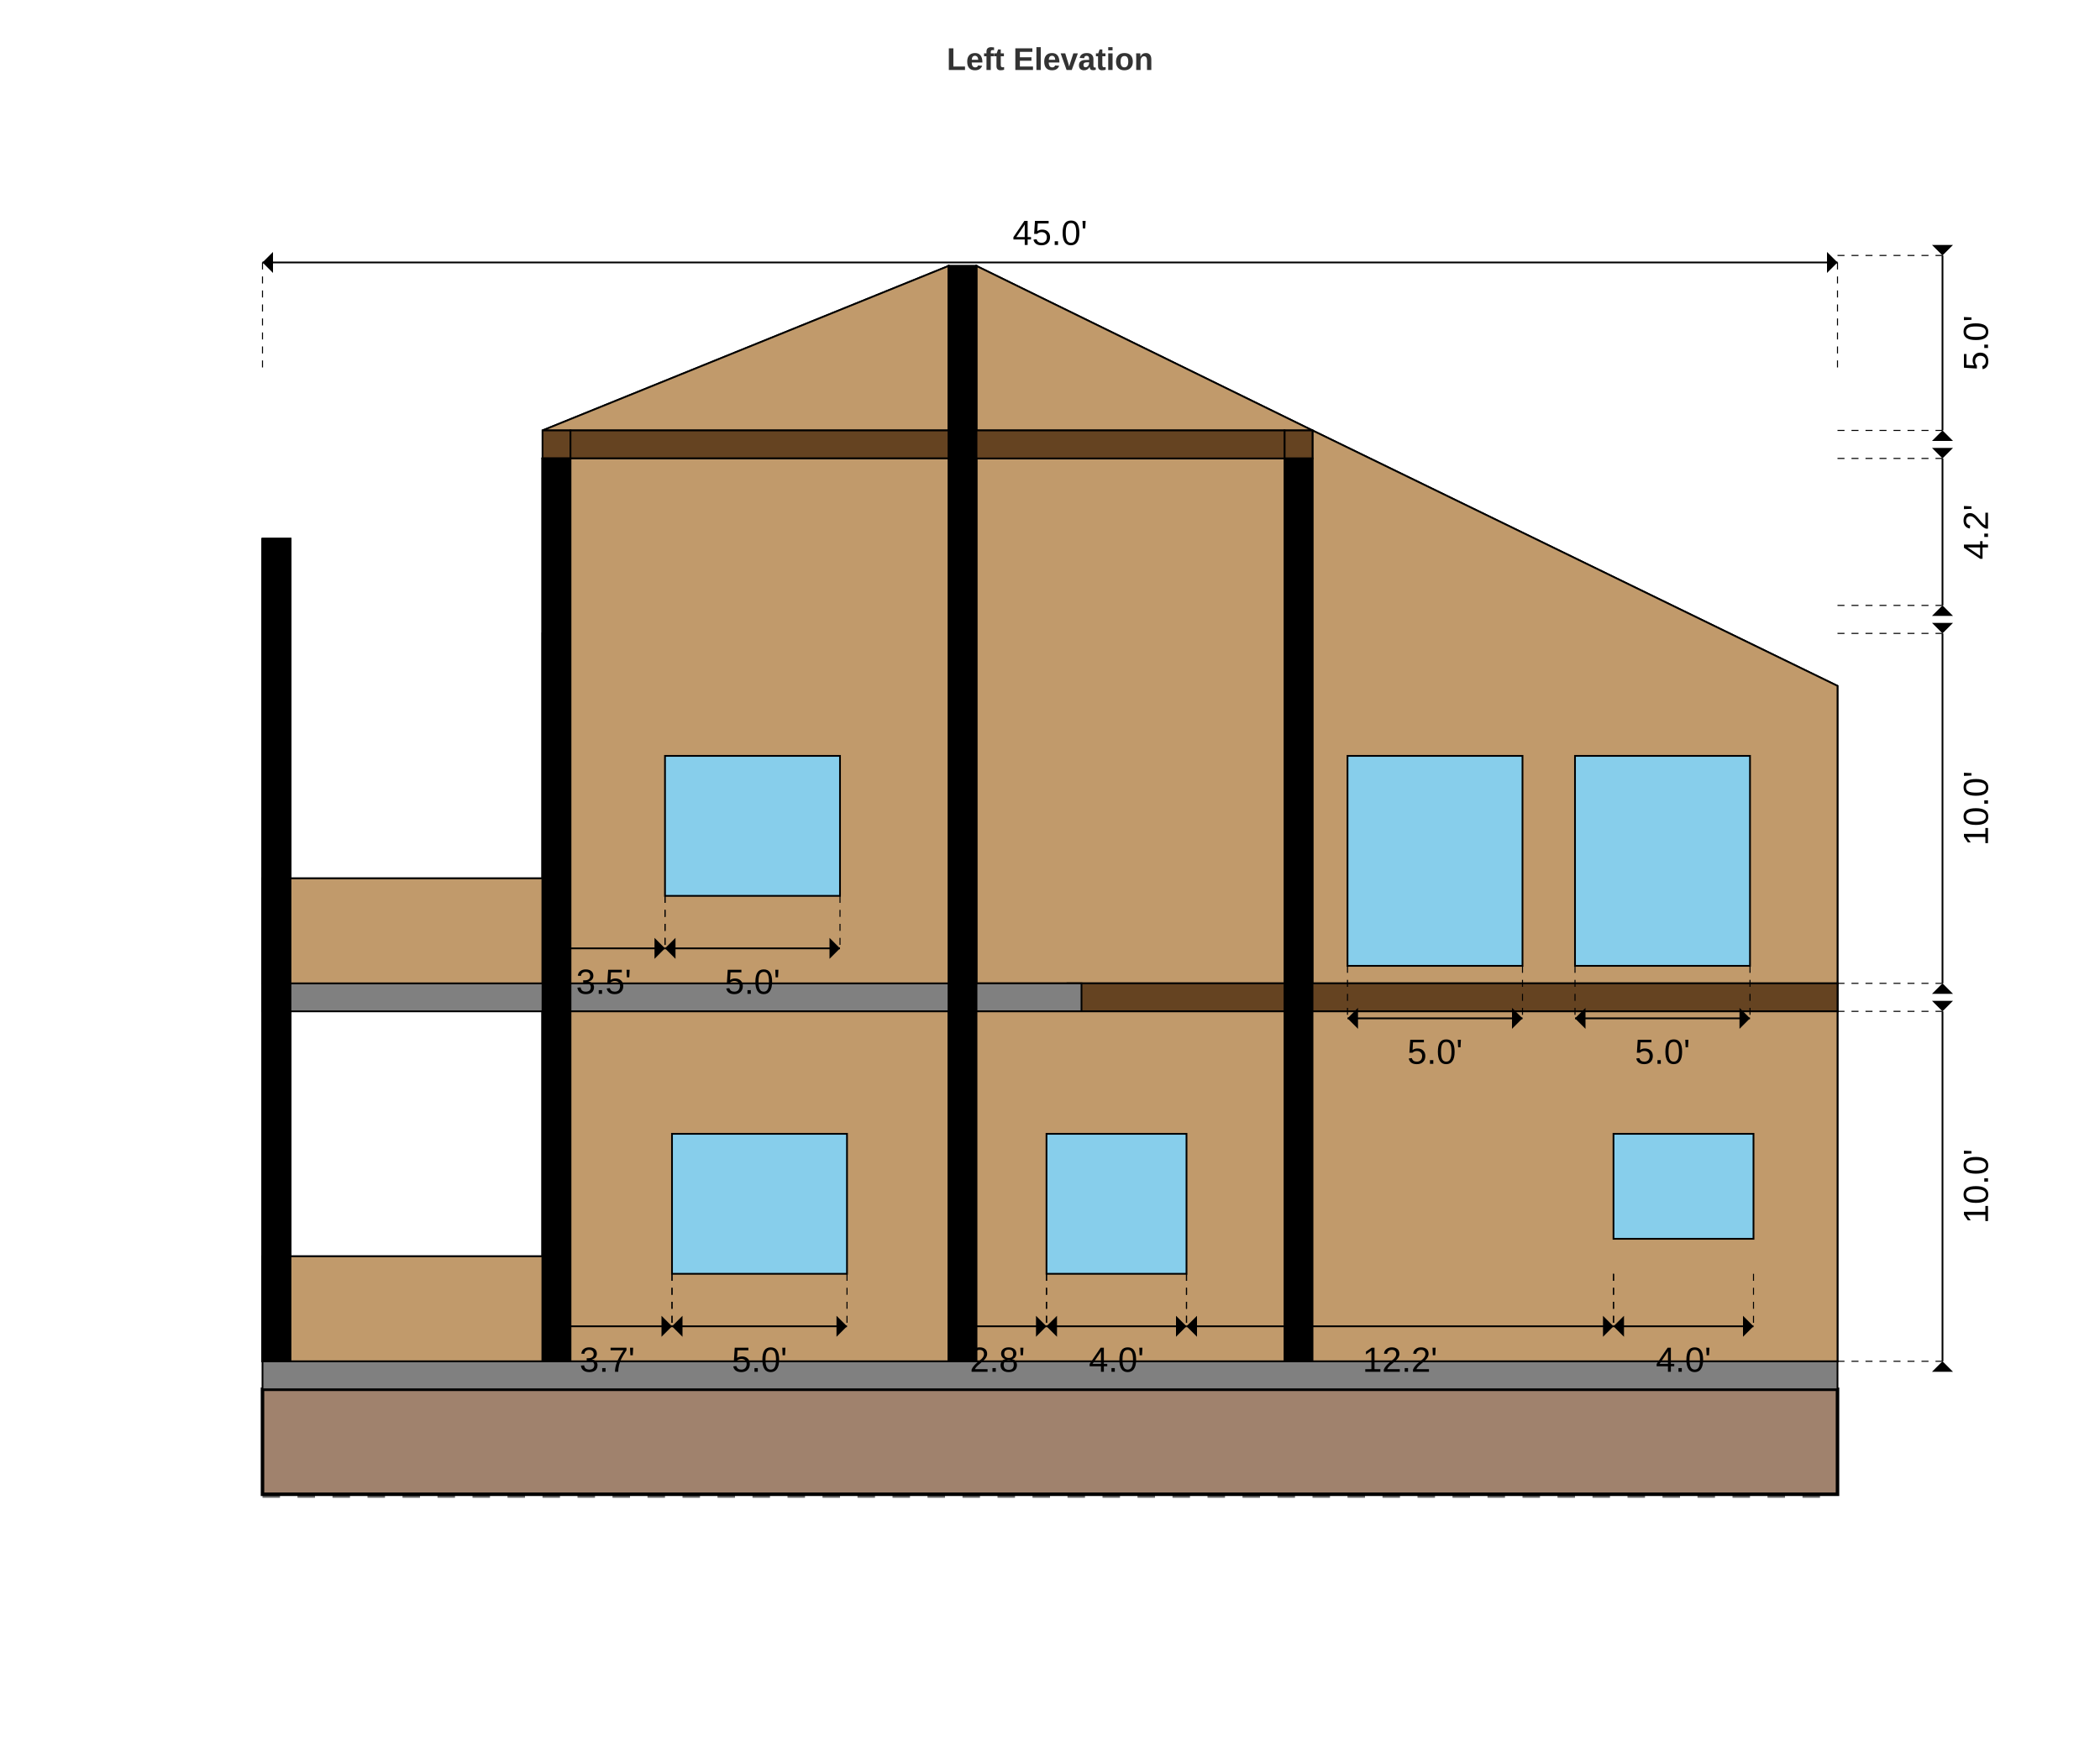
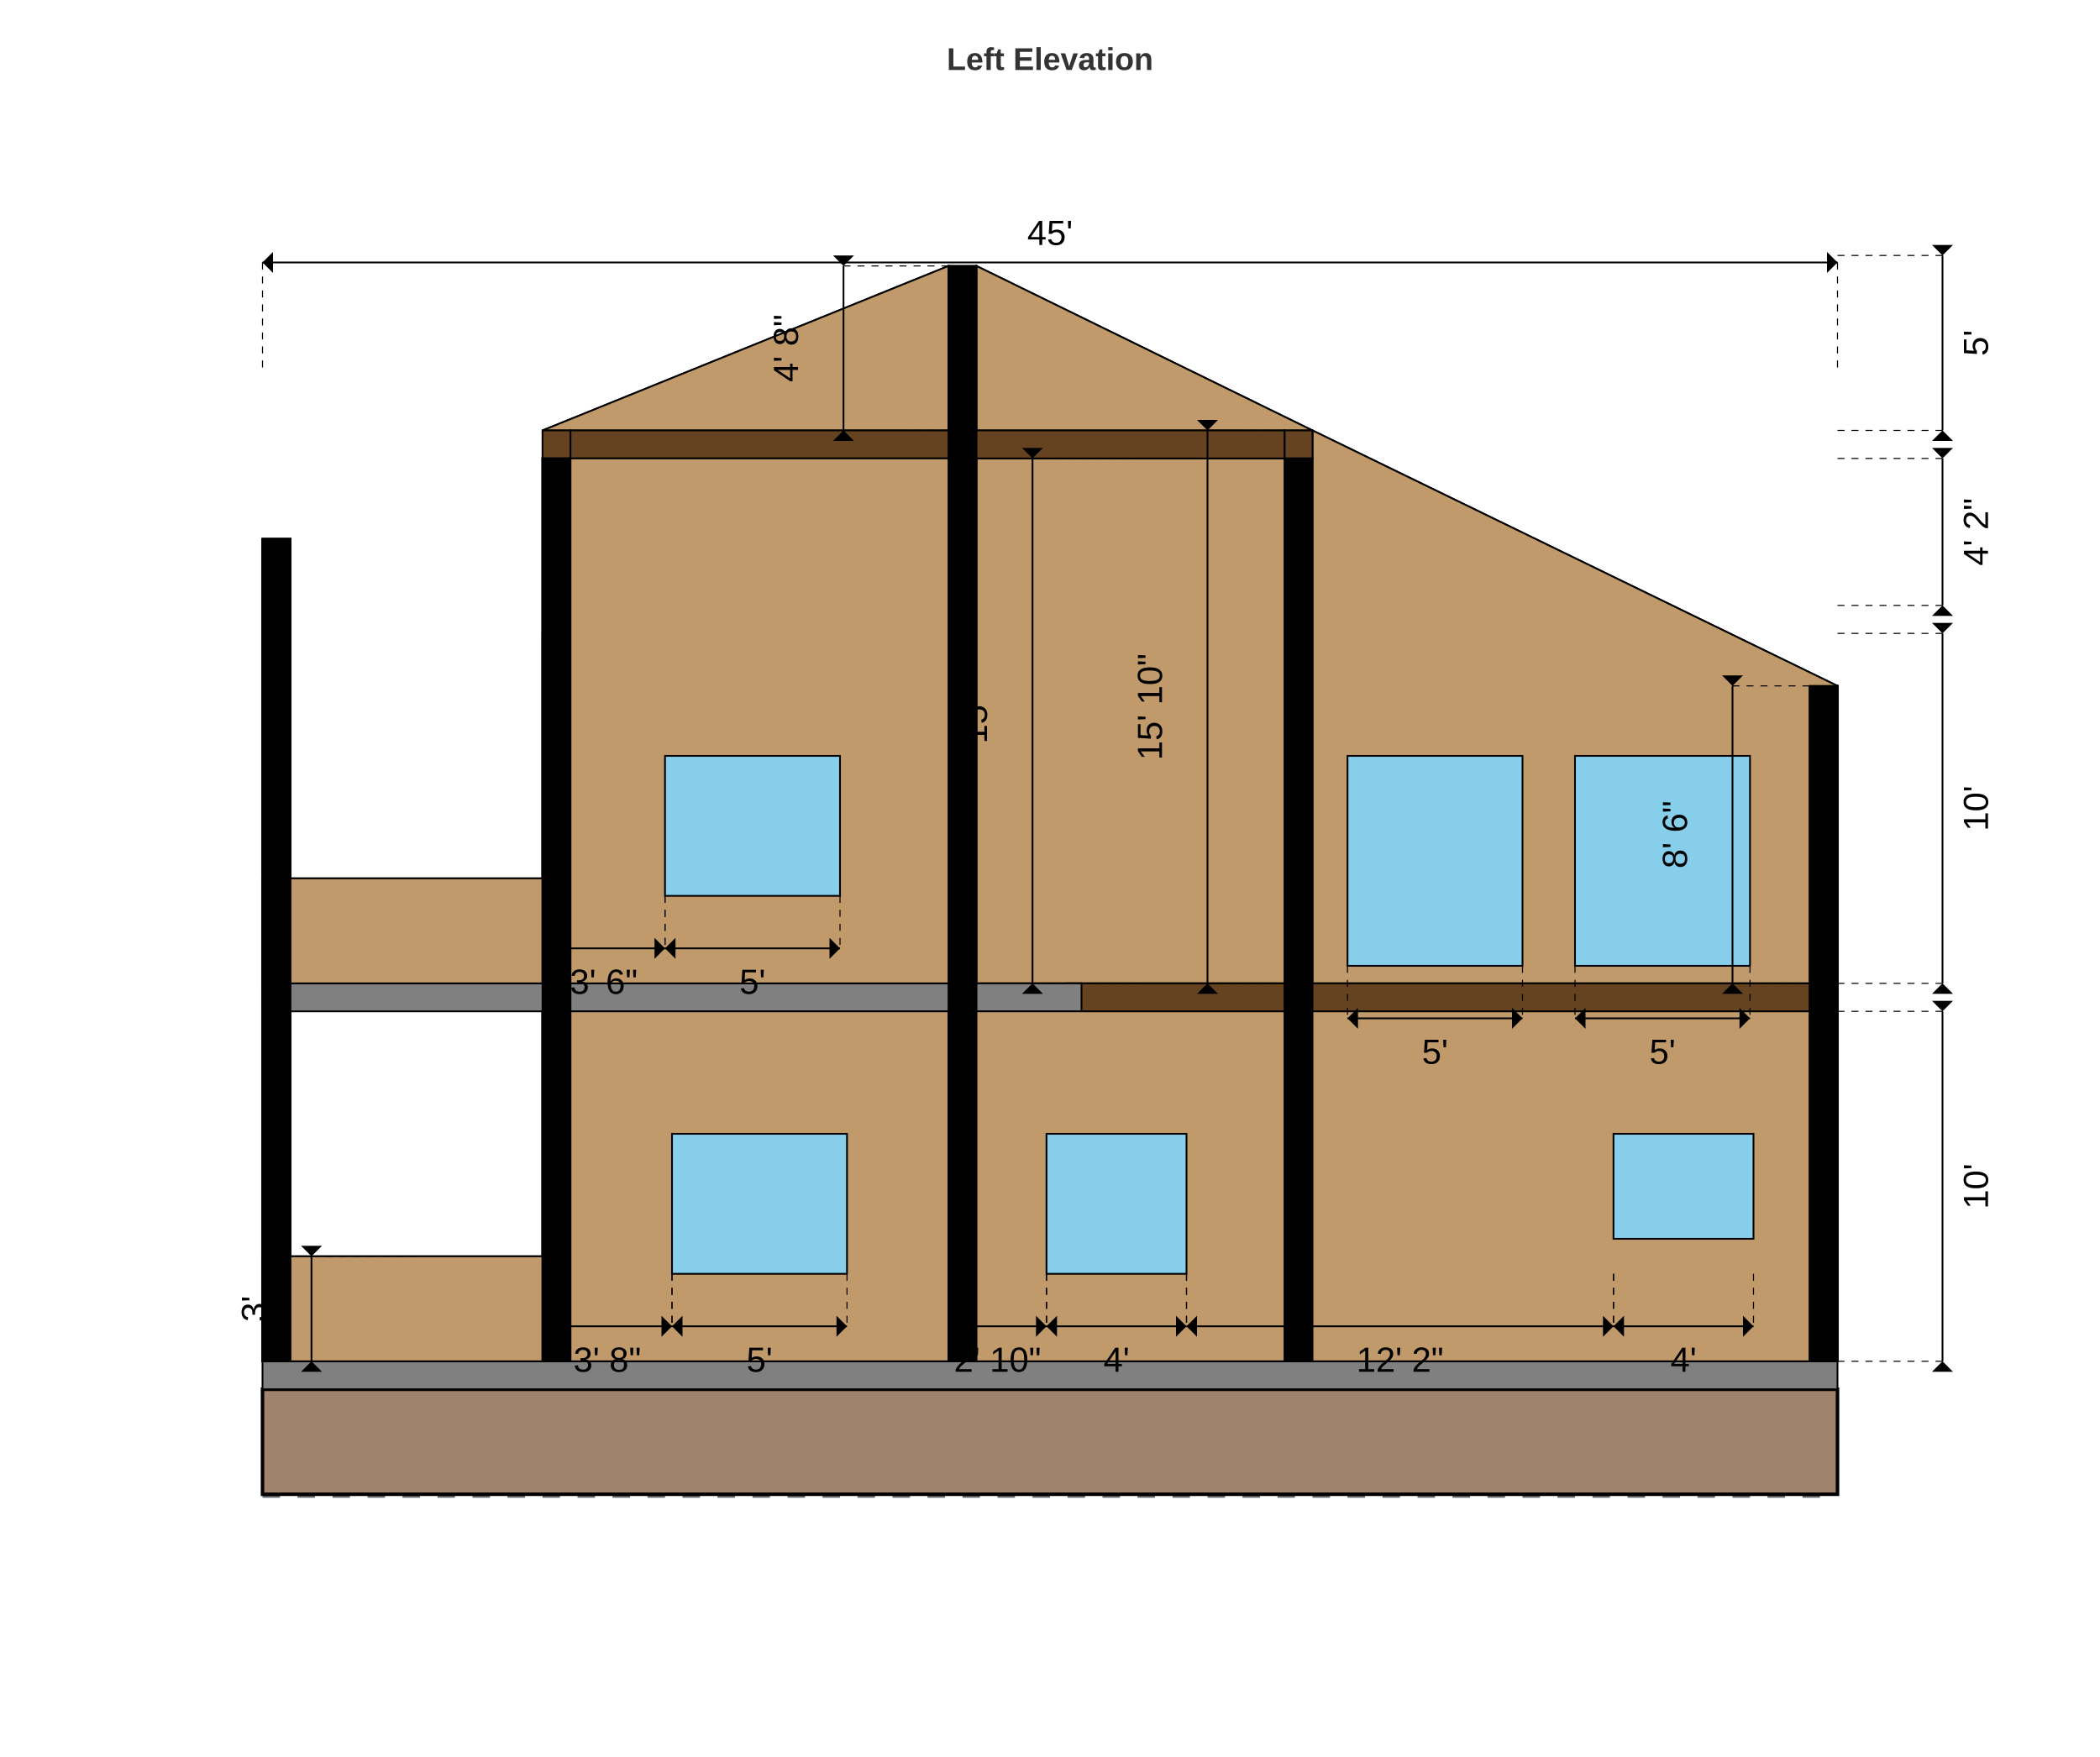
<svg xmlns="http://www.w3.org/2000/svg" width="1200.0" height="1004.0" viewBox="0 0 1200.0 1004.0">
  <defs>
    <style>
        text { font-family: Arial, sans-serif; }
    </style>
  </defs>
  <g transform="translate(150, 210) scale(2.0, 2.0)">
    <line x1="0" y1="322.0" x2="450" y2="322.0" stroke="#666" stroke-width="2" stroke-dasharray="5,5" />
    <rect x="0" y="292.0" width="450" height="30.0" fill="#A0826D" stroke="#000" stroke-width="1" />
    <polygon points="300,176.0 300,18.0 450,91.0 450,176.0" fill="#C19A6B" stroke="#000" stroke-width="0.5" />
    <rect x="310" y="111.0" width="50" height="60.0" fill="#87CEEB" stroke="#000" stroke-width="0.5" />
    <rect x="375" y="111.0" width="50" height="60.0" fill="#87CEEB" stroke="#000" stroke-width="0.5" />
    <polygon points="80,18.0 80,18.0 196,-29.0 196,18.0" fill="#C19A6B" stroke="#000" stroke-width="0.5" />
    <polygon points="204,18.0 204,-29.0 300,18.0 300,18.0" fill="#C19A6B" stroke="#000" stroke-width="0.5" />
    <rect x="330" y="176.0" width="120" height="8.0" fill="#654321" stroke="#000" stroke-width="0.5" />
    <rect x="88" y="18.0" width="204" height="8.0" fill="#654321" stroke="#000" stroke-width="0.5" />
    <rect x="0" y="254.0" width="88" height="30.0" fill="#C19A6B" stroke="#000" stroke-width="0.5" />
    <rect x="196" y="184.0" width="254" height="100.0" fill="#C19A6B" stroke="#000" stroke-width="0.5" />
    <rect x="214" y="219.0" width="20" height="20.0" fill="#87CEEB" stroke="#000" stroke-width="0.5" />
    <rect x="254" y="219.0" width="20" height="20.0" fill="#87CEEB" stroke="#000" stroke-width="0.5" />
    <rect x="310" y="219.0" width="60" height="30.0" fill="#87CEEB" stroke="#000" stroke-width="0.5" />
    <rect x="80" y="184.0" width="124" height="100.0" fill="#C19A6B" stroke="#000" stroke-width="0.5" />
    <rect x="115" y="219.0" width="50" height="40.0" fill="#87CEEB" stroke="#000" stroke-width="0.5" />
    <rect x="0" y="146.0" width="88" height="30.0" fill="#C19A6B" stroke="#000" stroke-width="0.5" />
    <rect x="80" y="26.0" width="124" height="150.0" fill="#C19A6B" stroke="#000" stroke-width="0.5" />
    <rect x="115" y="111.0" width="50" height="40.0" fill="#87CEEB" stroke="#000" stroke-width="0.5" />
    <rect x="196" y="26.0" width="104" height="150.0" fill="#C19A6B" stroke="#000" stroke-width="0.5" />
    <rect x="214" y="111.0" width="20" height="20.0" fill="#87CEEB" stroke="#000" stroke-width="0.5" />
    <rect x="254" y="111.0" width="20" height="20.0" fill="#87CEEB" stroke="#000" stroke-width="0.5" />
    <rect x="0.0" y="49.0" width="8" height="235.0" fill="#000" stroke="#000" stroke-width="0.5" />
    <rect x="80.0" y="26.0" width="8" height="258.0" fill="#000" stroke="#000" stroke-width="0.5" />
    <rect x="196.0" y="-29.0" width="8" height="313.0" fill="#000" stroke="#000" stroke-width="0.5" />
    <rect x="292.0" y="26.0" width="8" height="258.0" fill="#000" stroke="#000" stroke-width="0.5" />
+     <rect x="442.0" y="91.0" width="8" height="193.0" fill="#000" stroke="#000" stroke-width="0.5" />
    <rect x="208" y="68.0" width="92" height="8.0" fill="#808080" stroke="#000" stroke-width="0.5" />
    <rect x="196" y="184.0" width="104" height="100.0" fill="#C19A6B" stroke="#000" stroke-width="0.5" />
    <rect x="228" y="219.0" width="30" height="65.0" fill="#D2691E" stroke="#000" stroke-width="0.5" />
    <rect x="196" y="76.0" width="104" height="100.0" fill="#C19A6B" stroke="#000" stroke-width="0.5" />
    <rect x="228" y="111.0" width="30" height="65.0" fill="#D2691E" stroke="#000" stroke-width="0.5" />
+     <rect x="442.0" y="91.0" width="8" height="193.0" fill="#000" stroke="#000" stroke-width="0.5" />
    <rect x="0.0" y="49.0" width="8" height="235.0" fill="#000" stroke="#000" stroke-width="0.5" />
    <rect x="80" y="184.0" width="124" height="100.0" fill="#C19A6B" stroke="#000" stroke-width="0.5" />
    <rect x="80" y="76.0" width="124" height="100.0" fill="#C19A6B" stroke="#000" stroke-width="0.5" />
    <rect x="0.0" y="49.0" width="8" height="235.0" fill="#000" stroke="#000" stroke-width="0.5" />
+     <rect x="442.0" y="91.0" width="8" height="193.0" fill="#000" stroke="#000" stroke-width="0.5" />
    <rect x="234" y="176.0" width="100" height="8.0" fill="#808080" stroke="#000" stroke-width="0.5" />
    <rect x="292.0" y="184.0" width="8" height="100.0" fill="#000" stroke="#000" stroke-width="0.5" />
    <rect x="442" y="176.0" width="8" height="8.0" fill="#654321" stroke="#000" stroke-width="0.5" />
+     <g class="staircase-elevation">
+       <line x1="230.0" y1="284.0" x2="230.0" y2="279.0" stroke="#000" stroke-width="0.5" />
+       <line x1="230.0" y1="279.0" x2="240.0" y2="279.0" stroke="#000" stroke-width="0.5" />
+       <rect x="230.0" y="279.0" width="10.0" height="5.0" fill="#C19A6B" opacity="0.7" />
+       <line x1="240.0" y1="279.0" x2="240.0" y2="274.0" stroke="#000" stroke-width="0.5" />
+       <line x1="240.0" y1="274.0" x2="250.0" y2="274.0" stroke="#000" stroke-width="0.5" />
+       <rect x="240.0" y="274.0" width="10.0" height="5.0" fill="#C19A6B" opacity="0.7" />
+       <line x1="250.0" y1="274.0" x2="250.0" y2="269.0" stroke="#000" stroke-width="0.5" />
+       <line x1="250.0" y1="269.0" x2="260.0" y2="269.0" stroke="#000" stroke-width="0.5" />
+       <rect x="250.0" y="269.0" width="10.0" height="5.0" fill="#C19A6B" opacity="0.7" />
+       <line x1="260.0" y1="269.0" x2="260.0" y2="264.0" stroke="#000" stroke-width="0.5" />
+       <line x1="260.0" y1="264.0" x2="270.0" y2="264.0" stroke="#000" stroke-width="0.5" />
+       <rect x="260.0" y="264.0" width="10.0" height="5.0" fill="#C19A6B" opacity="0.7" />
+       <line x1="270.0" y1="264.0" x2="270.0" y2="259.0" stroke="#000" stroke-width="0.5" />
+       <line x1="270.0" y1="259.0" x2="280.0" y2="259.0" stroke="#000" stroke-width="0.5" />
+       <rect x="270.0" y="259.0" width="10.0" height="5.0" fill="#C19A6B" opacity="0.7" />
+       <line x1="280.0" y1="259.0" x2="280.0" y2="254.0" stroke="#000" stroke-width="0.5" />
+       <line x1="280.0" y1="254.0" x2="290.0" y2="254.0" stroke="#000" stroke-width="0.5" />
+       <rect x="280.0" y="254.0" width="10.0" height="5.0" fill="#C19A6B" opacity="0.7" />
+       <line x1="290.0" y1="254.0" x2="290.0" y2="249.0" stroke="#000" stroke-width="0.5" />
+       <line x1="290.0" y1="249.0" x2="300.0" y2="249.0" stroke="#000" stroke-width="0.5" />
+       <rect x="290.0" y="249.0" width="10.0" height="5.0" fill="#C19A6B" opacity="0.7" />
+       <line x1="300.0" y1="249.0" x2="300.0" y2="244.0" stroke="#000" stroke-width="0.5" />
+       <line x1="300.0" y1="244.0" x2="310.0" y2="244.0" stroke="#000" stroke-width="0.5" />
+       <rect x="300.0" y="244.0" width="10.0" height="5.0" fill="#C19A6B" opacity="0.7" />
+       <line x1="310.0" y1="244.0" x2="310.0" y2="239.0" stroke="#000" stroke-width="0.5" />
+       <line x1="310.0" y1="239.0" x2="320.0" y2="239.0" stroke="#000" stroke-width="0.5" />
+       <rect x="310.0" y="239.0" width="10.0" height="5.0" fill="#C19A6B" opacity="0.7" />
+       <line x1="320.0" y1="239.0" x2="320.0" y2="234.0" stroke="#000" stroke-width="0.5" />
+       <line x1="320.0" y1="234.0" x2="330.0" y2="234.0" stroke="#000" stroke-width="0.5" />
+       <rect x="320.0" y="234.0" width="10.0" height="5.0" fill="#C19A6B" opacity="0.7" />
+       <line x1="330.0" y1="234.0" x2="330.0" y2="229.0" stroke="#000" stroke-width="0.5" />
+       <line x1="330.0" y1="229.0" x2="340.0" y2="229.0" stroke="#000" stroke-width="0.5" />
+       <rect x="330.0" y="229.0" width="10.0" height="5.0" fill="#C19A6B" opacity="0.7" />
+       <line x1="340.0" y1="229.0" x2="340.0" y2="224.0" stroke="#000" stroke-width="0.5" />
+       <line x1="340.0" y1="224.0" x2="350.0" y2="224.0" stroke="#000" stroke-width="0.5" />
+       <rect x="340.0" y="224.0" width="10.0" height="5.0" fill="#C19A6B" opacity="0.7" />
+       <line x1="350.0" y1="224.0" x2="350.0" y2="219.0" stroke="#000" stroke-width="0.5" />
+       <line x1="350.0" y1="219.0" x2="360.0" y2="219.0" stroke="#000" stroke-width="0.5" />
+       <rect x="350.0" y="219.0" width="10.0" height="5.0" fill="#C19A6B" opacity="0.7" />
+       <line x1="360.0" y1="219.0" x2="360.0" y2="214.0" stroke="#000" stroke-width="0.5" />
+       <line x1="360.0" y1="214.0" x2="370.0" y2="214.0" stroke="#000" stroke-width="0.5" />
+       <rect x="360.0" y="214.0" width="10.0" height="5.0" fill="#C19A6B" opacity="0.7" />
+       <line x1="370.0" y1="214.0" x2="370.0" y2="209.0" stroke="#000" stroke-width="0.5" />
+       <line x1="370.0" y1="209.0" x2="380.0" y2="209.0" stroke="#000" stroke-width="0.5" />
+       <rect x="370.0" y="209.0" width="10.0" height="5.0" fill="#C19A6B" opacity="0.7" />
+       <line x1="380.0" y1="209.0" x2="380.0" y2="204.0" stroke="#000" stroke-width="0.5" />
+       <line x1="380.0" y1="204.0" x2="390.0" y2="204.0" stroke="#000" stroke-width="0.5" />
+       <rect x="380.0" y="204.0" width="10.0" height="5.0" fill="#C19A6B" opacity="0.7" />
+       <line x1="390.0" y1="204.0" x2="390.0" y2="199.0" stroke="#000" stroke-width="0.5" />
+       <line x1="390.0" y1="199.0" x2="400.0" y2="199.0" stroke="#000" stroke-width="0.5" />
+       <rect x="390.0" y="199.0" width="10.0" height="5.0" fill="#C19A6B" opacity="0.7" />
+       <line x1="400.0" y1="199.0" x2="400.0" y2="194.0" stroke="#000" stroke-width="0.5" />
+       <line x1="400.0" y1="194.0" x2="410.0" y2="194.0" stroke="#000" stroke-width="0.5" />
+       <rect x="400.0" y="194.0" width="10.0" height="5.0" fill="#C19A6B" opacity="0.7" />
+       <line x1="410.0" y1="194.0" x2="410.0" y2="189.0" stroke="#000" stroke-width="0.5" />
+       <line x1="410.0" y1="189.0" x2="420.0" y2="189.0" stroke="#000" stroke-width="0.5" />
+       <rect x="410.0" y="189.0" width="10.0" height="5.0" fill="#C19A6B" opacity="0.7" />
+       <line x1="420.0" y1="189.0" x2="420.0" y2="184.0" stroke="#000" stroke-width="0.5" />
+       <line x1="420.0" y1="184.0" x2="430.0" y2="184.0" stroke="#000" stroke-width="0.5" />
+       <rect x="420.0" y="184.0" width="10.0" height="5.0" fill="#C19A6B" opacity="0.7" />
+       <line x1="430.0" y1="184.0" x2="430.0" y2="284.0" stroke="#000" stroke-width="0.5" />
+       <line x1="230" y1="284.0" x2="430.0" y2="284.0" stroke="#000" stroke-width="0.5" />
+     </g>
    <rect x="88" y="68.0" width="120" height="8.0" fill="#808080" stroke="#000" stroke-width="0.5" />
    <rect x="200" y="26.0" width="100" height="150.0" fill="#C19A6B" stroke="#000" stroke-width="0.5" />
    <polygon points="300,176.0 300,18.0 450,91.0 450,176.0" fill="#C19A6B" stroke="#000" stroke-width="0.5" />
    <rect x="310" y="111.0" width="50" height="60.0" fill="#87CEEB" stroke="#000" stroke-width="0.5" />
    <rect x="375" y="111.0" width="50" height="60.0" fill="#87CEEB" stroke="#000" stroke-width="0.5" />
    <polygon points="80,18.0 80,18.0 196,-29.0 196,18.0" fill="#C19A6B" stroke="#000" stroke-width="0.5" />
    <polygon points="204,18.0 204,-29.0 300,18.0 300,18.0" fill="#C19A6B" stroke="#000" stroke-width="0.5" />
    <rect x="230" y="176.0" width="220" height="8.0" fill="#654321" stroke="#000" stroke-width="0.5" />
    <rect x="80" y="18.0" width="8" height="8.0" fill="#654321" stroke="#000" stroke-width="0.5" />
    <rect x="292" y="18.0" width="8" height="8.0" fill="#654321" stroke="#000" stroke-width="0.5" />
    <rect x="88" y="18.0" width="204" height="8.0" fill="#654321" stroke="#000" stroke-width="0.5" />
    <rect x="0" y="284.0" width="450" height="8.0" fill="#808080" stroke="#000" stroke-width="0.5" />
    <rect x="0" y="176.0" width="234" height="8.0" fill="#808080" stroke="#000" stroke-width="0.5" />
    <rect x="0" y="254.0" width="88" height="30.0" fill="#C19A6B" stroke="#000" stroke-width="0.5" />
    <rect x="80" y="184.0" width="124" height="100.0" fill="#C19A6B" stroke="#000" stroke-width="0.5" />
    <rect x="117" y="219.0" width="50" height="40.0" fill="#87CEEB" stroke="#000" stroke-width="0.5" />
    <rect x="196" y="184.0" width="254" height="100.0" fill="#C19A6B" stroke="#000" stroke-width="0.5" />
    <rect x="224" y="219.0" width="40" height="40.0" fill="#87CEEB" stroke="#000" stroke-width="0.5" />
    <rect x="386" y="219.0" width="40" height="30.0" fill="#87CEEB" stroke="#000" stroke-width="0.5" />
    <rect x="0" y="146.0" width="88" height="30.0" fill="#C19A6B" stroke="#000" stroke-width="0.5" />
    <rect x="80" y="26.0" width="124" height="150.0" fill="#C19A6B" stroke="#000" stroke-width="0.5" />
    <rect x="115" y="111.0" width="50" height="40.0" fill="#87CEEB" stroke="#000" stroke-width="0.5" />
    <rect x="0.0" y="49.0" width="8" height="235.0" fill="#000" stroke="#000" stroke-width="0.5" />
    <rect x="80.0" y="26.0" width="8" height="258.0" fill="#000" stroke="#000" stroke-width="0.5" />
    <rect x="196.0" y="-29.0" width="8" height="313.0" fill="#000" stroke="#000" stroke-width="0.5" />
    <rect x="292.0" y="26.0" width="8" height="258.0" fill="#000" stroke="#000" stroke-width="0.5" />
+     <rect x="442.0" y="91.0" width="8" height="193.0" fill="#000" stroke="#000" stroke-width="0.5" />
    <g class="dimension">
      <line x1="480" y1="284.0" x2="480" y2="184.0" stroke="#000" stroke-width="0.5" />
      <line x1="450" y1="284.0" x2="480" y2="284.0" stroke="#000" stroke-width="0.3" stroke-dasharray="2,2" />
      <line x1="450" y1="184.0" x2="480" y2="184.0" stroke="#000" stroke-width="0.3" stroke-dasharray="2,2" />
      <polygon points="480,284.0 477,287.0 483,287.0" fill="#000" />
      <polygon points="480,184.0 477,181.0 483,181.0" fill="#000" />
-       <text x="493" y="234.0" text-anchor="middle" font-size="10" fill="#000" transform="rotate(-90 493 234.0)">10.0'</text>
+       <text x="493" y="234.0" text-anchor="middle" font-size="10" fill="#000" transform="rotate(-90 493 234.0)">10'</text>
    </g>
    <g class="dimension">
      <line x1="480" y1="176.0" x2="480" y2="76.0" stroke="#000" stroke-width="0.5" />
      <line x1="450" y1="176.0" x2="480" y2="176.0" stroke="#000" stroke-width="0.3" stroke-dasharray="2,2" />
      <line x1="450" y1="76.0" x2="480" y2="76.0" stroke="#000" stroke-width="0.3" stroke-dasharray="2,2" />
      <polygon points="480,176.0 477,179.0 483,179.0" fill="#000" />
      <polygon points="480,76.0 477,73.0 483,73.0" fill="#000" />
-       <text x="493" y="126.0" text-anchor="middle" font-size="10" fill="#000" transform="rotate(-90 493 126.0)">10.0'</text>
+       <text x="493" y="126.0" text-anchor="middle" font-size="10" fill="#000" transform="rotate(-90 493 126.0)">10'</text>
    </g>
    <g class="dimension">
      <line x1="480" y1="68.0" x2="480" y2="26.0" stroke="#000" stroke-width="0.5" />
      <line x1="450" y1="68.0" x2="480" y2="68.0" stroke="#000" stroke-width="0.3" stroke-dasharray="2,2" />
      <line x1="450" y1="26.0" x2="480" y2="26.0" stroke="#000" stroke-width="0.3" stroke-dasharray="2,2" />
      <polygon points="480,68.0 477,71.0 483,71.0" fill="#000" />
      <polygon points="480,26.0 477,23.0 483,23.0" fill="#000" />
-       <text x="493" y="47.0" text-anchor="middle" font-size="10" fill="#000" transform="rotate(-90 493 47.0)">4.2'</text>
+       <text x="493" y="47.0" text-anchor="middle" font-size="10" fill="#000" transform="rotate(-90 493 47.0)">4' 2"</text>
    </g>
    <g class="dimension">
      <line x1="480" y1="18.0" x2="480" y2="-32.0" stroke="#000" stroke-width="0.5" />
      <line x1="450" y1="18.0" x2="480" y2="18.0" stroke="#000" stroke-width="0.3" stroke-dasharray="2,2" />
      <line x1="450" y1="-32.0" x2="480" y2="-32.0" stroke="#000" stroke-width="0.3" stroke-dasharray="2,2" />
      <polygon points="480,18.0 477,21.0 483,21.0" fill="#000" />
      <polygon points="480,-32.0 477,-35.0 483,-35.0" fill="#000" />
-       <text x="493" y="-7.0" text-anchor="middle" font-size="10" fill="#000" transform="rotate(-90 493 -7.0)">5.0'</text>
+       <text x="493" y="-7.0" text-anchor="middle" font-size="10" fill="#000" transform="rotate(-90 493 -7.0)">5'</text>
    </g>
    <g class="dimension">
      <line x1="0" y1="-30.0" x2="450" y2="-30.0" stroke="#000" stroke-width="0.5" />
      <line x1="0" y1="0.0" x2="0" y2="-30.0" stroke="#000" stroke-width="0.3" stroke-dasharray="2,2" />
      <line x1="450" y1="0.0" x2="450" y2="-30.0" stroke="#000" stroke-width="0.3" stroke-dasharray="2,2" />
      <polygon points="0,-30.0 3,-33.0 3,-27.0" fill="#000" />
      <polygon points="450,-30.0 447,-33.0 447,-27.0" fill="#000" />
-       <text x="225.0" y="-35.0" text-anchor="middle" font-size="10" fill="#000">45.0'</text>
+       <text x="225.0" y="-35.0" text-anchor="middle" font-size="10" fill="#000">45'</text>
    </g>
    <g class="dimension">
      <line x1="310" y1="186.0" x2="360" y2="186.0" stroke="#000" stroke-width="0.5" />
      <line x1="310" y1="171.0" x2="310" y2="186.0" stroke="#000" stroke-width="0.3" stroke-dasharray="2,2" />
      <line x1="360" y1="171.0" x2="360" y2="186.0" stroke="#000" stroke-width="0.3" stroke-dasharray="2,2" />
      <polygon points="310,186.0 313,183.0 313,189.0" fill="#000" />
      <polygon points="360,186.0 357,183.0 357,189.0" fill="#000" />
-       <text x="335.0" y="199.0" text-anchor="middle" font-size="10" fill="#000">5.0'</text>
+       <text x="335.0" y="199.0" text-anchor="middle" font-size="10" fill="#000">5'</text>
    </g>
    <g class="dimension">
      <line x1="375" y1="186.0" x2="425" y2="186.0" stroke="#000" stroke-width="0.5" />
      <line x1="375" y1="171.0" x2="375" y2="186.0" stroke="#000" stroke-width="0.3" stroke-dasharray="2,2" />
      <line x1="425" y1="171.0" x2="425" y2="186.0" stroke="#000" stroke-width="0.3" stroke-dasharray="2,2" />
      <polygon points="375,186.0 378,183.0 378,189.0" fill="#000" />
      <polygon points="425,186.0 422,183.0 422,189.0" fill="#000" />
-       <text x="400.0" y="199.0" text-anchor="middle" font-size="10" fill="#000">5.0'</text>
+       <text x="400.0" y="199.0" text-anchor="middle" font-size="10" fill="#000">5'</text>
    </g>
    <g class="dimension">
      <line x1="80" y1="274.0" x2="117" y2="274.0" stroke="#000" stroke-width="0.5" />
      <line x1="80" y1="259.0" x2="80" y2="274.0" stroke="#000" stroke-width="0.3" stroke-dasharray="2,2" />
      <line x1="117" y1="259.0" x2="117" y2="274.0" stroke="#000" stroke-width="0.3" stroke-dasharray="2,2" />
      <polygon points="80,274.0 83,271.0 83,277.0" fill="#000" />
      <polygon points="117,274.0 114,271.0 114,277.0" fill="#000" />
-       <text x="98.5" y="287.0" text-anchor="middle" font-size="10" fill="#000">3.7'</text>
+       <text x="98.5" y="287.0" text-anchor="middle" font-size="10" fill="#000">3' 8"</text>
    </g>
    <g class="dimension">
      <line x1="117" y1="274.0" x2="167" y2="274.0" stroke="#000" stroke-width="0.5" />
      <line x1="117" y1="259.0" x2="117" y2="274.0" stroke="#000" stroke-width="0.3" stroke-dasharray="2,2" />
      <line x1="167" y1="259.0" x2="167" y2="274.0" stroke="#000" stroke-width="0.3" stroke-dasharray="2,2" />
      <polygon points="117,274.0 120,271.0 120,277.0" fill="#000" />
      <polygon points="167,274.0 164,271.0 164,277.0" fill="#000" />
-       <text x="142.0" y="287.0" text-anchor="middle" font-size="10" fill="#000">5.0'</text>
+       <text x="142.0" y="287.0" text-anchor="middle" font-size="10" fill="#000">5'</text>
    </g>
    <g class="dimension">
      <line x1="196" y1="274.0" x2="224" y2="274.0" stroke="#000" stroke-width="0.5" />
      <line x1="196" y1="259.0" x2="196" y2="274.0" stroke="#000" stroke-width="0.3" stroke-dasharray="2,2" />
      <line x1="224" y1="259.0" x2="224" y2="274.0" stroke="#000" stroke-width="0.3" stroke-dasharray="2,2" />
      <polygon points="196,274.0 199,271.0 199,277.0" fill="#000" />
      <polygon points="224,274.0 221,271.0 221,277.0" fill="#000" />
-       <text x="210.0" y="287.0" text-anchor="middle" font-size="10" fill="#000">2.8'</text>
+       <text x="210.0" y="287.0" text-anchor="middle" font-size="10" fill="#000">2' 10"</text>
    </g>
    <g class="dimension">
      <line x1="224" y1="274.0" x2="264" y2="274.0" stroke="#000" stroke-width="0.5" />
      <line x1="224" y1="259.0" x2="224" y2="274.0" stroke="#000" stroke-width="0.3" stroke-dasharray="2,2" />
      <line x1="264" y1="259.0" x2="264" y2="274.0" stroke="#000" stroke-width="0.3" stroke-dasharray="2,2" />
      <polygon points="224,274.0 227,271.0 227,277.0" fill="#000" />
      <polygon points="264,274.0 261,271.0 261,277.0" fill="#000" />
-       <text x="244.0" y="287.0" text-anchor="middle" font-size="10" fill="#000">4.0'</text>
+       <text x="244.0" y="287.0" text-anchor="middle" font-size="10" fill="#000">4'</text>
    </g>
    <g class="dimension">
      <line x1="264" y1="274.0" x2="386" y2="274.0" stroke="#000" stroke-width="0.5" />
      <line x1="264" y1="259.0" x2="264" y2="274.0" stroke="#000" stroke-width="0.3" stroke-dasharray="2,2" />
      <line x1="386" y1="259.0" x2="386" y2="274.0" stroke="#000" stroke-width="0.3" stroke-dasharray="2,2" />
      <polygon points="264,274.0 267,271.0 267,277.0" fill="#000" />
      <polygon points="386,274.0 383,271.0 383,277.0" fill="#000" />
-       <text x="325.0" y="287.0" text-anchor="middle" font-size="10" fill="#000">12.2'</text>
+       <text x="325.0" y="287.0" text-anchor="middle" font-size="10" fill="#000">12' 2"</text>
    </g>
    <g class="dimension">
      <line x1="386" y1="274.0" x2="426" y2="274.0" stroke="#000" stroke-width="0.5" />
      <line x1="386" y1="259.0" x2="386" y2="274.0" stroke="#000" stroke-width="0.3" stroke-dasharray="2,2" />
      <line x1="426" y1="259.0" x2="426" y2="274.0" stroke="#000" stroke-width="0.3" stroke-dasharray="2,2" />
      <polygon points="386,274.0 389,271.0 389,277.0" fill="#000" />
      <polygon points="426,274.0 423,271.0 423,277.0" fill="#000" />
-       <text x="406.0" y="287.0" text-anchor="middle" font-size="10" fill="#000">4.0'</text>
+       <text x="406.0" y="287.0" text-anchor="middle" font-size="10" fill="#000">4'</text>
    </g>
    <g class="dimension">
      <line x1="80" y1="166.0" x2="115" y2="166.0" stroke="#000" stroke-width="0.5" />
      <line x1="80" y1="151.0" x2="80" y2="166.0" stroke="#000" stroke-width="0.3" stroke-dasharray="2,2" />
      <line x1="115" y1="151.0" x2="115" y2="166.0" stroke="#000" stroke-width="0.3" stroke-dasharray="2,2" />
      <polygon points="80,166.0 83,163.0 83,169.0" fill="#000" />
      <polygon points="115,166.0 112,163.0 112,169.0" fill="#000" />
-       <text x="97.5" y="179.0" text-anchor="middle" font-size="10" fill="#000">3.5'</text>
+       <text x="97.5" y="179.0" text-anchor="middle" font-size="10" fill="#000">3' 6"</text>
    </g>
    <g class="dimension">
      <line x1="115" y1="166.0" x2="165" y2="166.0" stroke="#000" stroke-width="0.5" />
      <line x1="115" y1="151.0" x2="115" y2="166.0" stroke="#000" stroke-width="0.3" stroke-dasharray="2,2" />
      <line x1="165" y1="151.0" x2="165" y2="166.0" stroke="#000" stroke-width="0.3" stroke-dasharray="2,2" />
      <polygon points="115,166.0 118,163.0 118,169.0" fill="#000" />
      <polygon points="165,166.0 162,163.0 162,169.0" fill="#000" />
-       <text x="140.0" y="179.0" text-anchor="middle" font-size="10" fill="#000">5.0'</text>
+       <text x="140.0" y="179.0" text-anchor="middle" font-size="10" fill="#000">5'</text>
+     </g>
+     <g class="dimension">
+       <line x1="220.0" y1="176.0" x2="220.0" y2="26.0" stroke="#000" stroke-width="0.5" />
+       <line x1="250.0" y1="176.0" x2="220.0" y2="176.0" stroke="#000" stroke-width="0.3" stroke-dasharray="2,2" />
+       <line x1="250.0" y1="26.0" x2="220.0" y2="26.0" stroke="#000" stroke-width="0.3" stroke-dasharray="2,2" />
+       <polygon points="220.0,176.0 217.0,179.0 223.0,179.0" fill="#000" />
+       <polygon points="220.0,26.0 217.0,23.0 223.0,23.0" fill="#000" />
+       <text x="207.0" y="101.0" text-anchor="middle" font-size="10" fill="#000" transform="rotate(-90 207.0 101.0)">15'</text>
+     </g>
+     <g class="dimension">
+       <line x1="270" y1="176.0" x2="270" y2="18.0" stroke="#000" stroke-width="0.5" />
+       <line x1="300" y1="176.0" x2="270" y2="176.0" stroke="#000" stroke-width="0.3" stroke-dasharray="2,2" />
+       <line x1="300" y1="18.0" x2="270" y2="18.0" stroke="#000" stroke-width="0.3" stroke-dasharray="2,2" />
+       <polygon points="270,176.0 267,179.0 273,179.0" fill="#000" />
+       <polygon points="270,18.0 267,15.0 273,15.0" fill="#000" />
+       <text x="257" y="97.0" text-anchor="middle" font-size="10" fill="#000" transform="rotate(-90 257 97.0)">15' 10"</text>
+     </g>
+     <g class="dimension">
+       <line x1="420" y1="176.0" x2="420" y2="91.0" stroke="#000" stroke-width="0.5" />
+       <line x1="450" y1="176.0" x2="420" y2="176.0" stroke="#000" stroke-width="0.3" stroke-dasharray="2,2" />
+       <line x1="450" y1="91.0" x2="420" y2="91.0" stroke="#000" stroke-width="0.3" stroke-dasharray="2,2" />
+       <polygon points="420,176.0 417,179.0 423,179.0" fill="#000" />
+       <polygon points="420,91.0 417,88.0 423,88.0" fill="#000" />
+       <text x="407" y="133.5" text-anchor="middle" font-size="10" fill="#000" transform="rotate(-90 407 133.5)">8' 6"</text>
+     </g>
+     <g class="dimension">
+       <line x1="166" y1="18.0" x2="166" y2="-29.0" stroke="#000" stroke-width="0.5" />
+       <line x1="196" y1="18.0" x2="166" y2="18.0" stroke="#000" stroke-width="0.3" stroke-dasharray="2,2" />
+       <line x1="196" y1="-29.0" x2="166" y2="-29.0" stroke="#000" stroke-width="0.3" stroke-dasharray="2,2" />
+       <polygon points="166,18.0 163,21.0 169,21.0" fill="#000" />
+       <polygon points="166,-29.0 163,-32.0 169,-32.0" fill="#000" />
+       <text x="153" y="-5.5" text-anchor="middle" font-size="10" fill="#000" transform="rotate(-90 153 -5.5)">4' 8"</text>
+     </g>
+     <g class="dimension">
+       <line x1="14.0" y1="284.0" x2="14.0" y2="254.0" stroke="#000" stroke-width="0.5" />
+       <line x1="44.0" y1="284.0" x2="14.0" y2="284.0" stroke="#000" stroke-width="0.3" stroke-dasharray="2,2" />
+       <line x1="44.0" y1="254.0" x2="14.0" y2="254.0" stroke="#000" stroke-width="0.3" stroke-dasharray="2,2" />
+       <polygon points="14.0,284.0 11.0,287.0 17.0,287.0" fill="#000" />
+       <polygon points="14.0,254.0 11.0,251.0 17.0,251.0" fill="#000" />
+       <text x="1.0" y="269.0" text-anchor="middle" font-size="10" fill="#000" transform="rotate(-90 1.0 269.0)">3'</text>
    </g>
  </g>
  <text x="600.0" y="40.0" text-anchor="middle" font-size="18" font-weight="bold" fill="#333">Left Elevation</text>
</svg>
